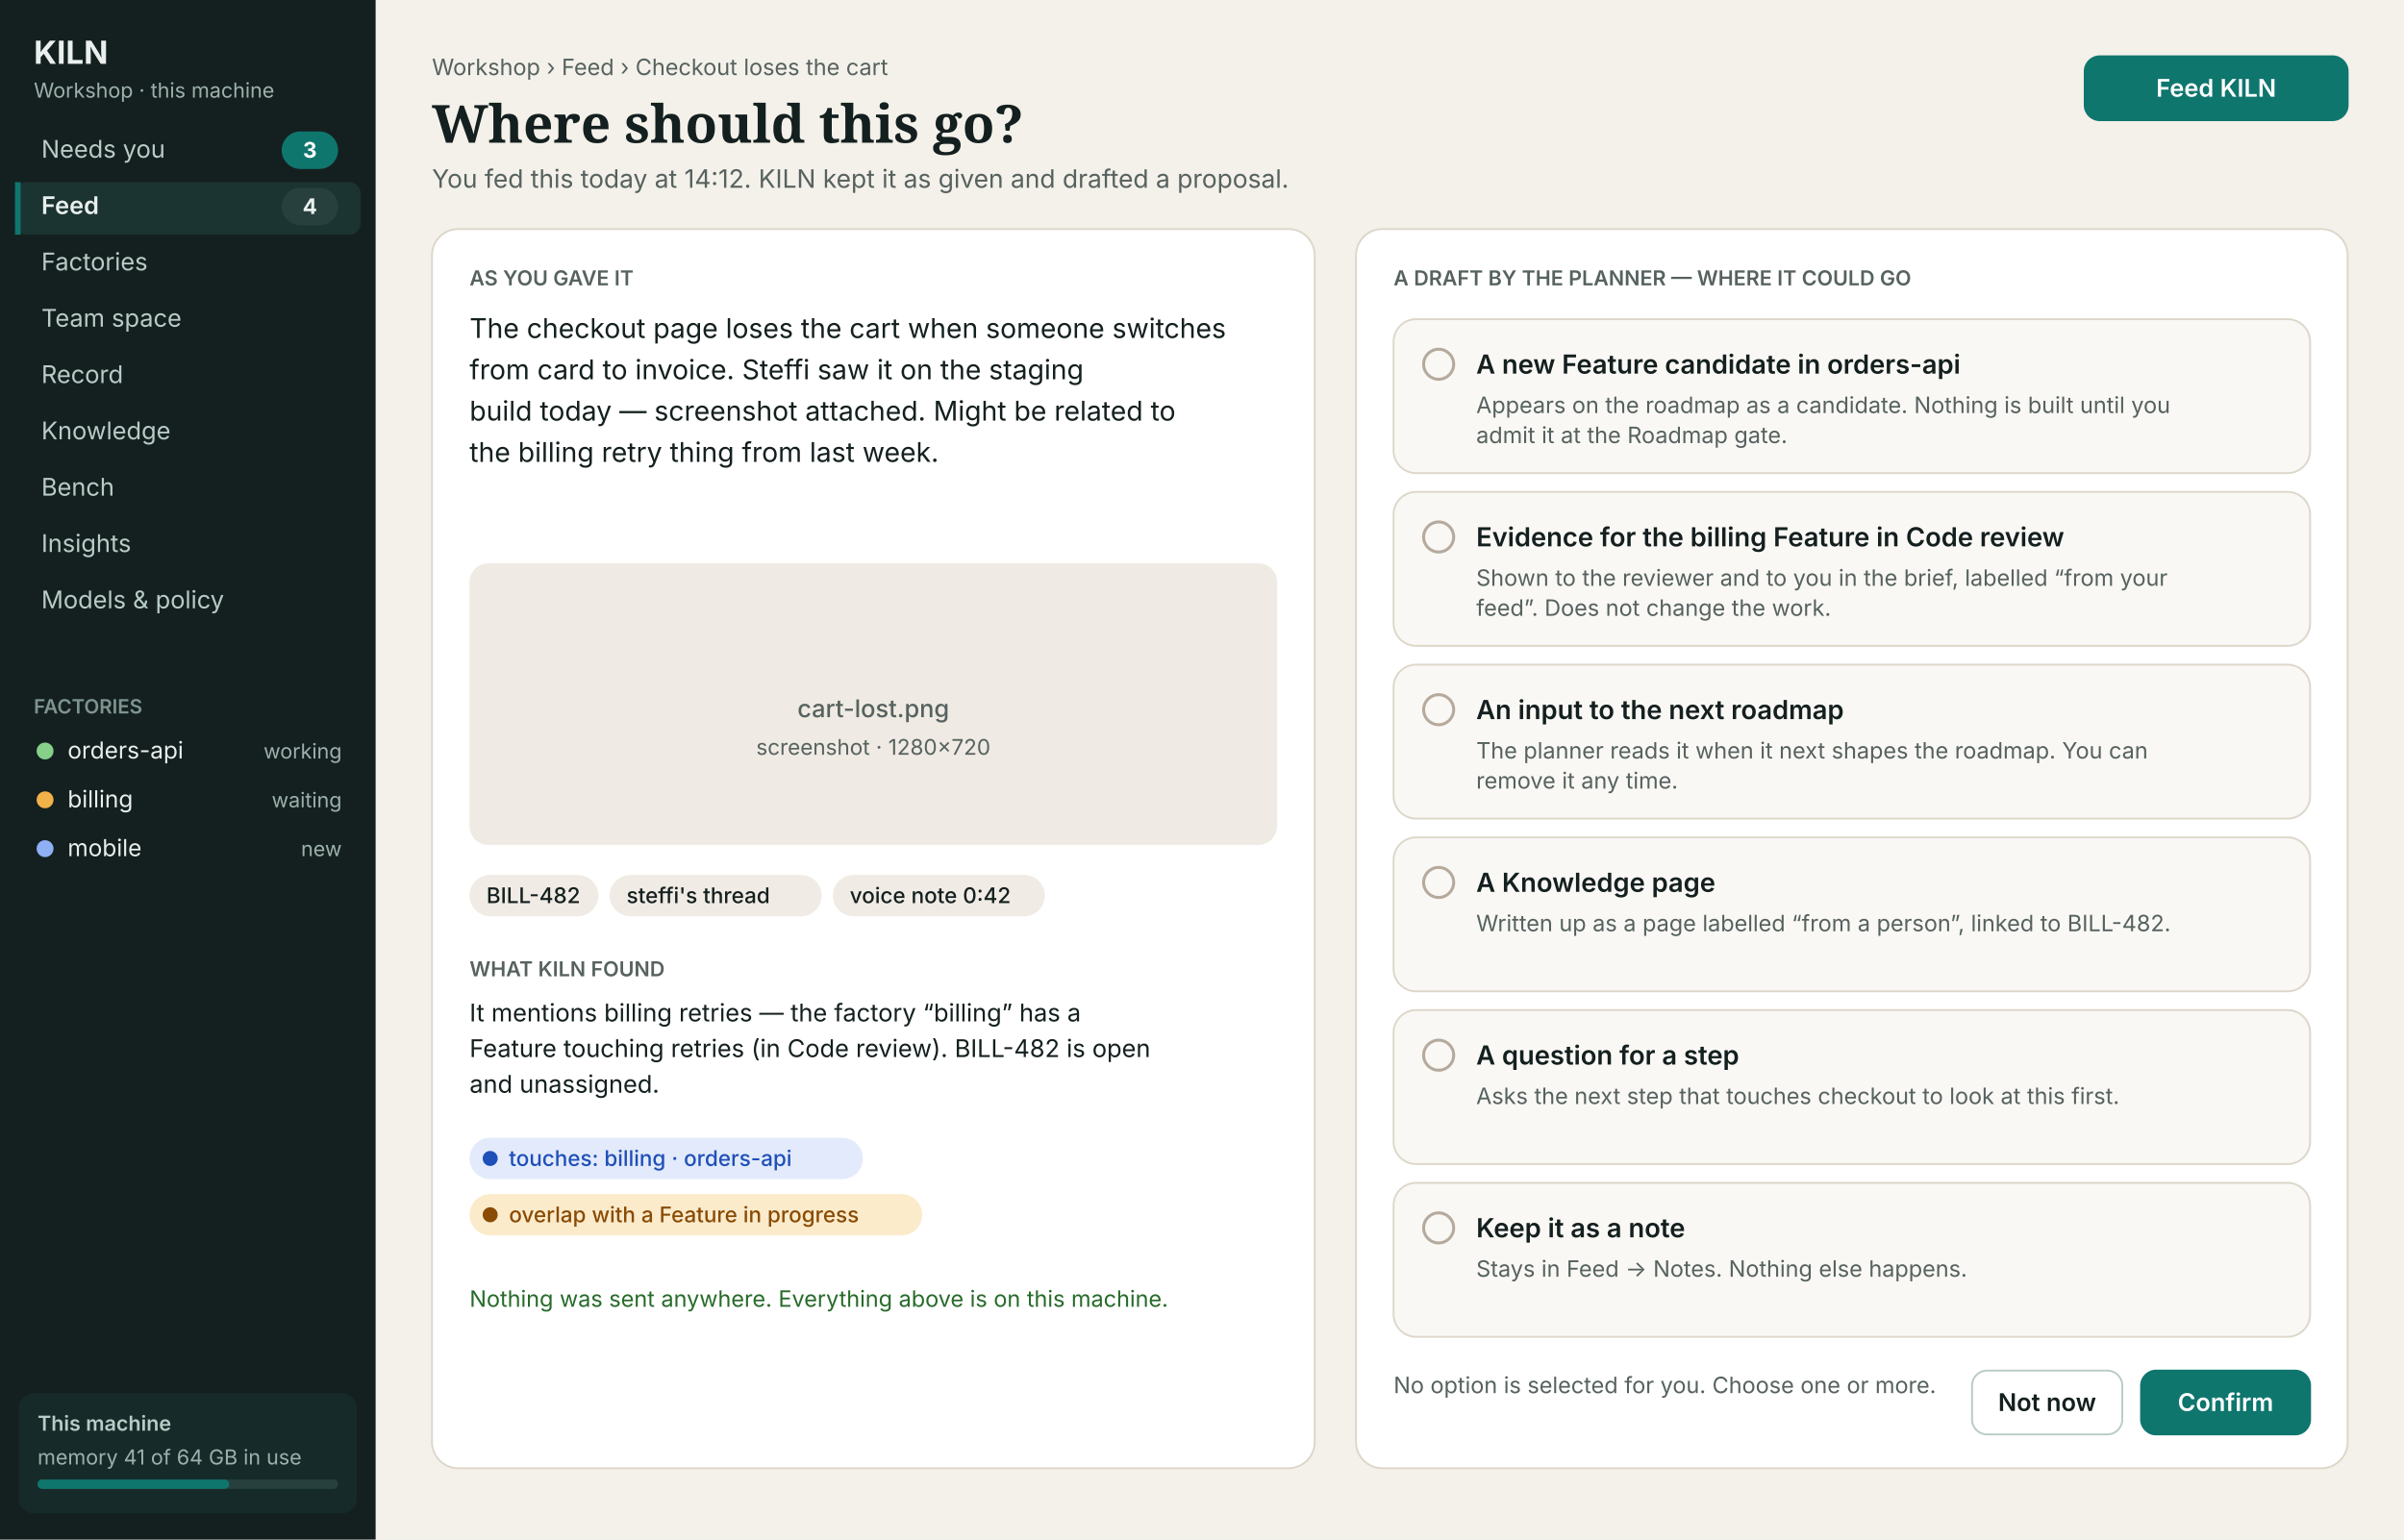
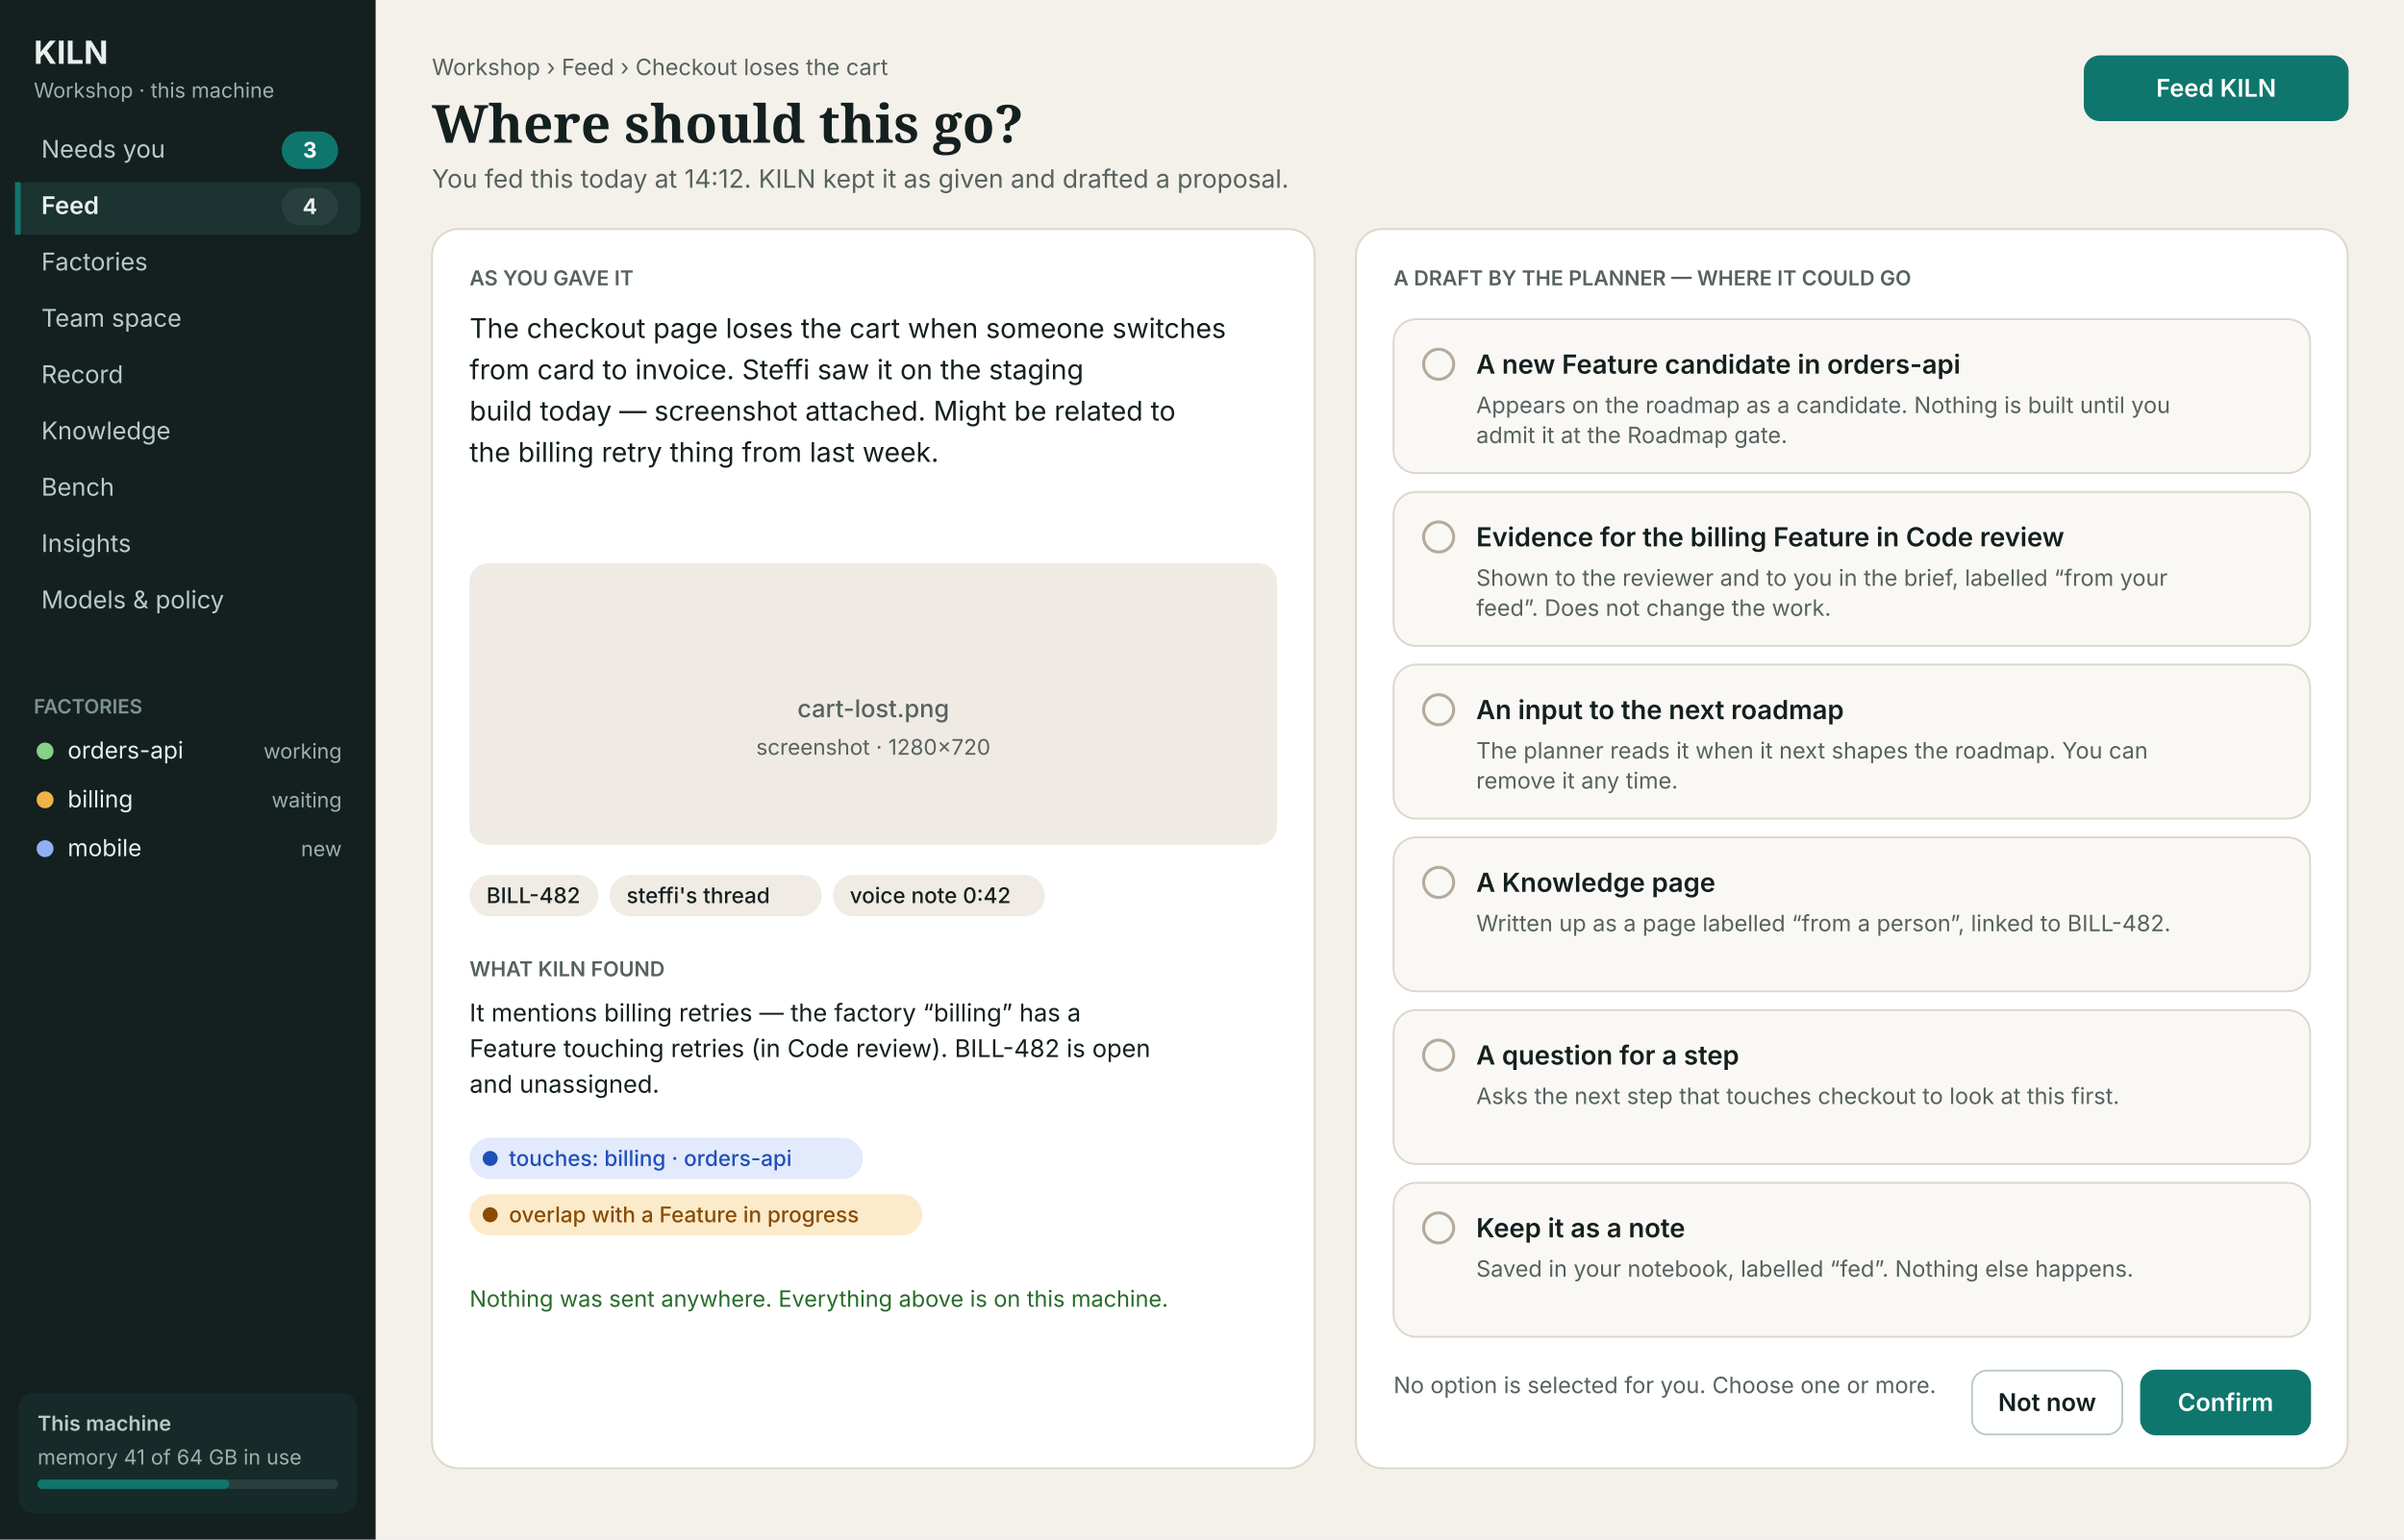
<svg xmlns="http://www.w3.org/2000/svg" viewBox="0 0 1280 820" font-family="Inter, system-ui, Helvetica, Arial, sans-serif" role="img" aria-labelledby="t d">
  <rect width="1280" height="820" fill="#F4F1EA" />
  <rect x="0" y="0" width="200" height="820" fill="#14201F" />
  <text x="18" y="34" font-size="17" font-weight="700" fill="#E9EFEC" text-anchor="start">KILN</text>
  <text x="18" y="52" font-size="11" font-weight="400" fill="#9DB1AC" text-anchor="start">Workshop · this machine</text>
  <text x="22" y="84" font-size="13" font-weight="400" fill="#B9CBC6" text-anchor="start">Needs you</text>
  <rect x="150" y="70" width="30" height="20" rx="10" fill="#0F766E" stroke="none" stroke-width="0" />
  <text x="165" y="84" font-size="11.5" font-weight="700" fill="#FFFFFF" text-anchor="middle">3</text>
  <rect x="8" y="97" width="184" height="28" rx="6" fill="#1B3331" />
  <rect x="8" y="97" width="3" height="28" fill="#0F766E" />
  <text x="22" y="114" font-size="13" font-weight="600" fill="#E9EFEC" text-anchor="start">Feed</text>
  <rect x="150" y="100" width="30" height="20" rx="10" fill="#27403D" stroke="none" stroke-width="0" />
  <text x="165" y="114" font-size="11.5" font-weight="700" fill="#E9EFEC" text-anchor="middle">4</text>
  <text x="22" y="144" font-size="13" font-weight="400" fill="#B9CBC6" text-anchor="start">Factories</text>
  <text x="22" y="174" font-size="13" font-weight="400" fill="#B9CBC6" text-anchor="start">Team space</text>
  <text x="22" y="204" font-size="13" font-weight="400" fill="#B9CBC6" text-anchor="start">Record</text>
  <text x="22" y="234" font-size="13" font-weight="400" fill="#B9CBC6" text-anchor="start">Knowledge</text>
  <text x="22" y="264" font-size="13" font-weight="400" fill="#B9CBC6" text-anchor="start">Bench</text>
  <text x="22" y="294" font-size="13" font-weight="400" fill="#B9CBC6" text-anchor="start">Insights</text>
  <text x="22" y="324" font-size="13" font-weight="400" fill="#B9CBC6" text-anchor="start">Models &amp; policy</text>
  <text x="18" y="380" font-size="10.5" font-weight="600" fill="#7E948F" text-anchor="start">FACTORIES</text>
  <circle cx="24" cy="400" r="4.5" fill="#86D08A" />
  <text x="36" y="404" font-size="12.5" font-weight="400" fill="#E9EFEC" text-anchor="start">orders-api</text>
  <text x="182" y="404" font-size="11" font-weight="400" fill="#9DB1AC" text-anchor="end">working</text>
  <circle cx="24" cy="426" r="4.5" fill="#F2B24A" />
  <text x="36" y="430" font-size="12.5" font-weight="400" fill="#E9EFEC" text-anchor="start">billing</text>
  <text x="182" y="430" font-size="11" font-weight="400" fill="#9DB1AC" text-anchor="end">waiting</text>
  <circle cx="24" cy="452" r="4.5" fill="#8FB0F5" />
  <text x="36" y="456" font-size="12.5" font-weight="400" fill="#E9EFEC" text-anchor="start">mobile</text>
  <text x="182" y="456" font-size="11" font-weight="400" fill="#9DB1AC" text-anchor="end">new</text>
  <rect x="10" y="742" width="180" height="64" rx="8" fill="#162B29" stroke="none" stroke-width="0" />
  <text x="20" y="762" font-size="11" font-weight="600" fill="#B9CBC6" text-anchor="start">This machine</text>
  <text x="20" y="780" font-size="11" font-weight="400" fill="#9DB1AC" text-anchor="start">memory 41 of 64 GB in use</text>
  <rect x="20" y="788" width="160" height="5" rx="2.5" fill="#27403D" />
  <rect x="20" y="788" width="102" height="5" rx="2.5" fill="#0F766E" />
  <text x="230" y="40" font-size="12" font-weight="400" fill="#56625F" text-anchor="start">Workshop › Feed › Checkout loses the cart</text>
  <text x="230" y="76" font-size="28" font-weight="700" fill="#14201F" font-family="Charter, Bitstream Charter, Iowan Old Style, Georgia, serif">Where should this go?</text>
  <text x="230" y="100" font-size="13.5" font-weight="400" fill="#56625F" text-anchor="start">You fed this today at 14:12. KILN kept it as given and drafted a proposal.</text>
  <rect x="1110" y="30" width="140" height="34" rx="8" fill="#0F766E" stroke="#0F766E" stroke-width="1" />
  <text x="1180.0" y="51.5" font-size="13" font-weight="600" fill="#FFFFFF" text-anchor="middle">Feed KILN</text>
  <rect x="230" y="122" width="470" height="660" rx="14" fill="#FFFFFF" stroke="#DDD7CA" stroke-width="1" />
  <text x="250" y="152" font-size="11" font-weight="600" fill="#56625F" text-anchor="start">AS YOU GAVE IT</text>
  <text x="250" y="180" font-size="14.5" font-weight="400" fill="#14201F" text-anchor="start">The checkout page loses the cart when someone switches</text>
  <text x="250" y="202" font-size="14.5" font-weight="400" fill="#14201F" text-anchor="start">from card to invoice. Steffi saw it on the staging</text>
  <text x="250" y="224" font-size="14.5" font-weight="400" fill="#14201F" text-anchor="start">build today — screenshot attached. Might be related to</text>
  <text x="250" y="246" font-size="14.5" font-weight="400" fill="#14201F" text-anchor="start">the billing retry thing from last week.</text>
  <rect x="250" y="300" width="430" height="150" rx="10" fill="#EFEAE3" stroke="none" stroke-width="0" />
  <text x="465" y="382" font-size="13" font-weight="500" fill="#56625F" text-anchor="middle">cart-lost.png</text>
  <text x="465" y="402" font-size="11.5" font-weight="400" fill="#56625F" text-anchor="middle">screenshot · 1280×720</text>
  <rect x="250" y="466" width="68.6" height="22" rx="11" fill="#F0EBE4" stroke="none" stroke-width="0" />
  <text x="259" y="481" font-size="11.5" font-weight="500" fill="#14201F" text-anchor="start">BILL-482</text>
  <rect x="324.6" y="466" width="112.875" height="22" rx="11" fill="#F0EBE4" stroke="none" stroke-width="0" />
  <text x="333.6" y="481" font-size="11.5" font-weight="500" fill="#14201F" text-anchor="start">steffi's thread</text>
  <rect x="443.475" y="466" width="112.875" height="22" rx="11" fill="#F0EBE4" stroke="none" stroke-width="0" />
  <text x="452.475" y="481" font-size="11.5" font-weight="500" fill="#14201F" text-anchor="start">voice note 0:42</text>
  <text x="250" y="520" font-size="11" font-weight="600" fill="#56625F" text-anchor="start">WHAT KILN FOUND</text>
  <text x="250" y="544" font-size="13" font-weight="400" fill="#14201F" text-anchor="start">It mentions billing retries — the factory “billing” has a</text>
  <text x="250" y="563" font-size="13" font-weight="400" fill="#14201F" text-anchor="start">Feature touching retries (in Code review). BILL-482 is open</text>
  <text x="250" y="582" font-size="13" font-weight="400" fill="#14201F" text-anchor="start">and unassigned.</text>
  <rect x="250" y="606" width="209.425" height="22" rx="11" fill="#E2EAFB" stroke="none" stroke-width="0" />
  <circle cx="261" cy="617" r="4" fill="#1F4FB8" />
  <text x="271" y="621" font-size="11.5" font-weight="500" fill="#1F4FB8" text-anchor="start">touches: billing · orders-api</text>
  <rect x="250" y="636" width="241.05" height="22" rx="11" fill="#FBEBCB" stroke="none" stroke-width="0" />
  <circle cx="261" cy="647" r="4" fill="#8A4B04" />
  <text x="271" y="651" font-size="11.5" font-weight="500" fill="#8A4B04" text-anchor="start">overlap with a Feature in progress</text>
  <text x="250" y="696" font-size="12" font-weight="400" fill="#276B2A" text-anchor="start">Nothing was sent anywhere. Everything above is on this machine.</text>
  <rect x="722" y="122" width="528" height="660" rx="14" fill="#FFFFFF" stroke="#DDD7CA" stroke-width="1" />
  <text x="742" y="152" font-size="11" font-weight="600" fill="#56625F" text-anchor="start">A DRAFT BY THE PLANNER — WHERE IT COULD GO</text>
  <rect x="742" y="170" width="488" height="82" rx="12" fill="#FAF8F5" stroke="#DDD7CA" stroke-width="1" />
  <circle cx="766" cy="194" r="8" fill="none" stroke="#B5AA9C" stroke-width="1.6" />
  <text x="786" y="199" font-size="14" font-weight="600" fill="#14201F" text-anchor="start">A new Feature candidate in orders-api</text>
  <text x="786" y="220" font-size="12" font-weight="400" fill="#56625F" text-anchor="start">Appears on the roadmap as a candidate. Nothing is built until you</text>
  <text x="786" y="236" font-size="12" font-weight="400" fill="#56625F" text-anchor="start">admit it at the Roadmap gate.</text>
  <rect x="742" y="262" width="488" height="82" rx="12" fill="#FAF8F5" stroke="#DDD7CA" stroke-width="1" />
  <circle cx="766" cy="286" r="8" fill="none" stroke="#B5AA9C" stroke-width="1.6" />
  <text x="786" y="291" font-size="14" font-weight="600" fill="#14201F" text-anchor="start">Evidence for the billing Feature in Code review</text>
  <text x="786" y="312" font-size="12" font-weight="400" fill="#56625F" text-anchor="start">Shown to the reviewer and to you in the brief, labelled “from your</text>
  <text x="786" y="328" font-size="12" font-weight="400" fill="#56625F" text-anchor="start">feed”. Does not change the work.</text>
  <rect x="742" y="354" width="488" height="82" rx="12" fill="#FAF8F5" stroke="#DDD7CA" stroke-width="1" />
  <circle cx="766" cy="378" r="8" fill="none" stroke="#B5AA9C" stroke-width="1.6" />
  <text x="786" y="383" font-size="14" font-weight="600" fill="#14201F" text-anchor="start">An input to the next roadmap</text>
  <text x="786" y="404" font-size="12" font-weight="400" fill="#56625F" text-anchor="start">The planner reads it when it next shapes the roadmap. You can</text>
  <text x="786" y="420" font-size="12" font-weight="400" fill="#56625F" text-anchor="start">remove it any time.</text>
  <rect x="742" y="446" width="488" height="82" rx="12" fill="#FAF8F5" stroke="#DDD7CA" stroke-width="1" />
  <circle cx="766" cy="470" r="8" fill="none" stroke="#B5AA9C" stroke-width="1.6" />
  <text x="786" y="475" font-size="14" font-weight="600" fill="#14201F" text-anchor="start">A Knowledge page</text>
  <text x="786" y="496" font-size="12" font-weight="400" fill="#56625F" text-anchor="start">Written up as a page labelled “from a person”, linked to BILL-482.</text>
  <rect x="742" y="538" width="488" height="82" rx="12" fill="#FAF8F5" stroke="#DDD7CA" stroke-width="1" />
  <circle cx="766" cy="562" r="8" fill="none" stroke="#B5AA9C" stroke-width="1.6" />
  <text x="786" y="567" font-size="14" font-weight="600" fill="#14201F" text-anchor="start">A question for a step</text>
  <text x="786" y="588" font-size="12" font-weight="400" fill="#56625F" text-anchor="start">Asks the next step that touches checkout to look at this first.</text>
  <rect x="742" y="630" width="488" height="82" rx="12" fill="#FAF8F5" stroke="#DDD7CA" stroke-width="1" />
  <circle cx="766" cy="654" r="8" fill="none" stroke="#B5AA9C" stroke-width="1.6" />
  <text x="786" y="659" font-size="14" font-weight="600" fill="#14201F" text-anchor="start">Keep it as a note</text>
-   <text x="786" y="680" font-size="12" font-weight="400" fill="#56625F" text-anchor="start">Stays in Feed → Notes. Nothing else happens.</text>
+   <text x="786" y="680" font-size="12" font-weight="400" fill="#56625F" text-anchor="start">Saved in your notebook, labelled “fed”. Nothing else happens.</text>
  <text x="742" y="742" font-size="12" font-weight="400" fill="#56625F" text-anchor="start">No option is selected for you. Choose one or more.</text>
  <rect x="1050" y="730" width="80" height="34" rx="8" fill="#FFFFFF" stroke="#B9CBC6" stroke-width="1" />
  <text x="1090.0" y="751.5" font-size="13" font-weight="600" fill="#14201F" text-anchor="middle">Not now</text>
  <rect x="1140" y="730" width="90" height="34" rx="8" fill="#0F766E" stroke="#0F766E" stroke-width="1" />
  <text x="1185.0" y="751.5" font-size="13" font-weight="600" fill="#FFFFFF" text-anchor="middle">Confirm</text>
</svg>
